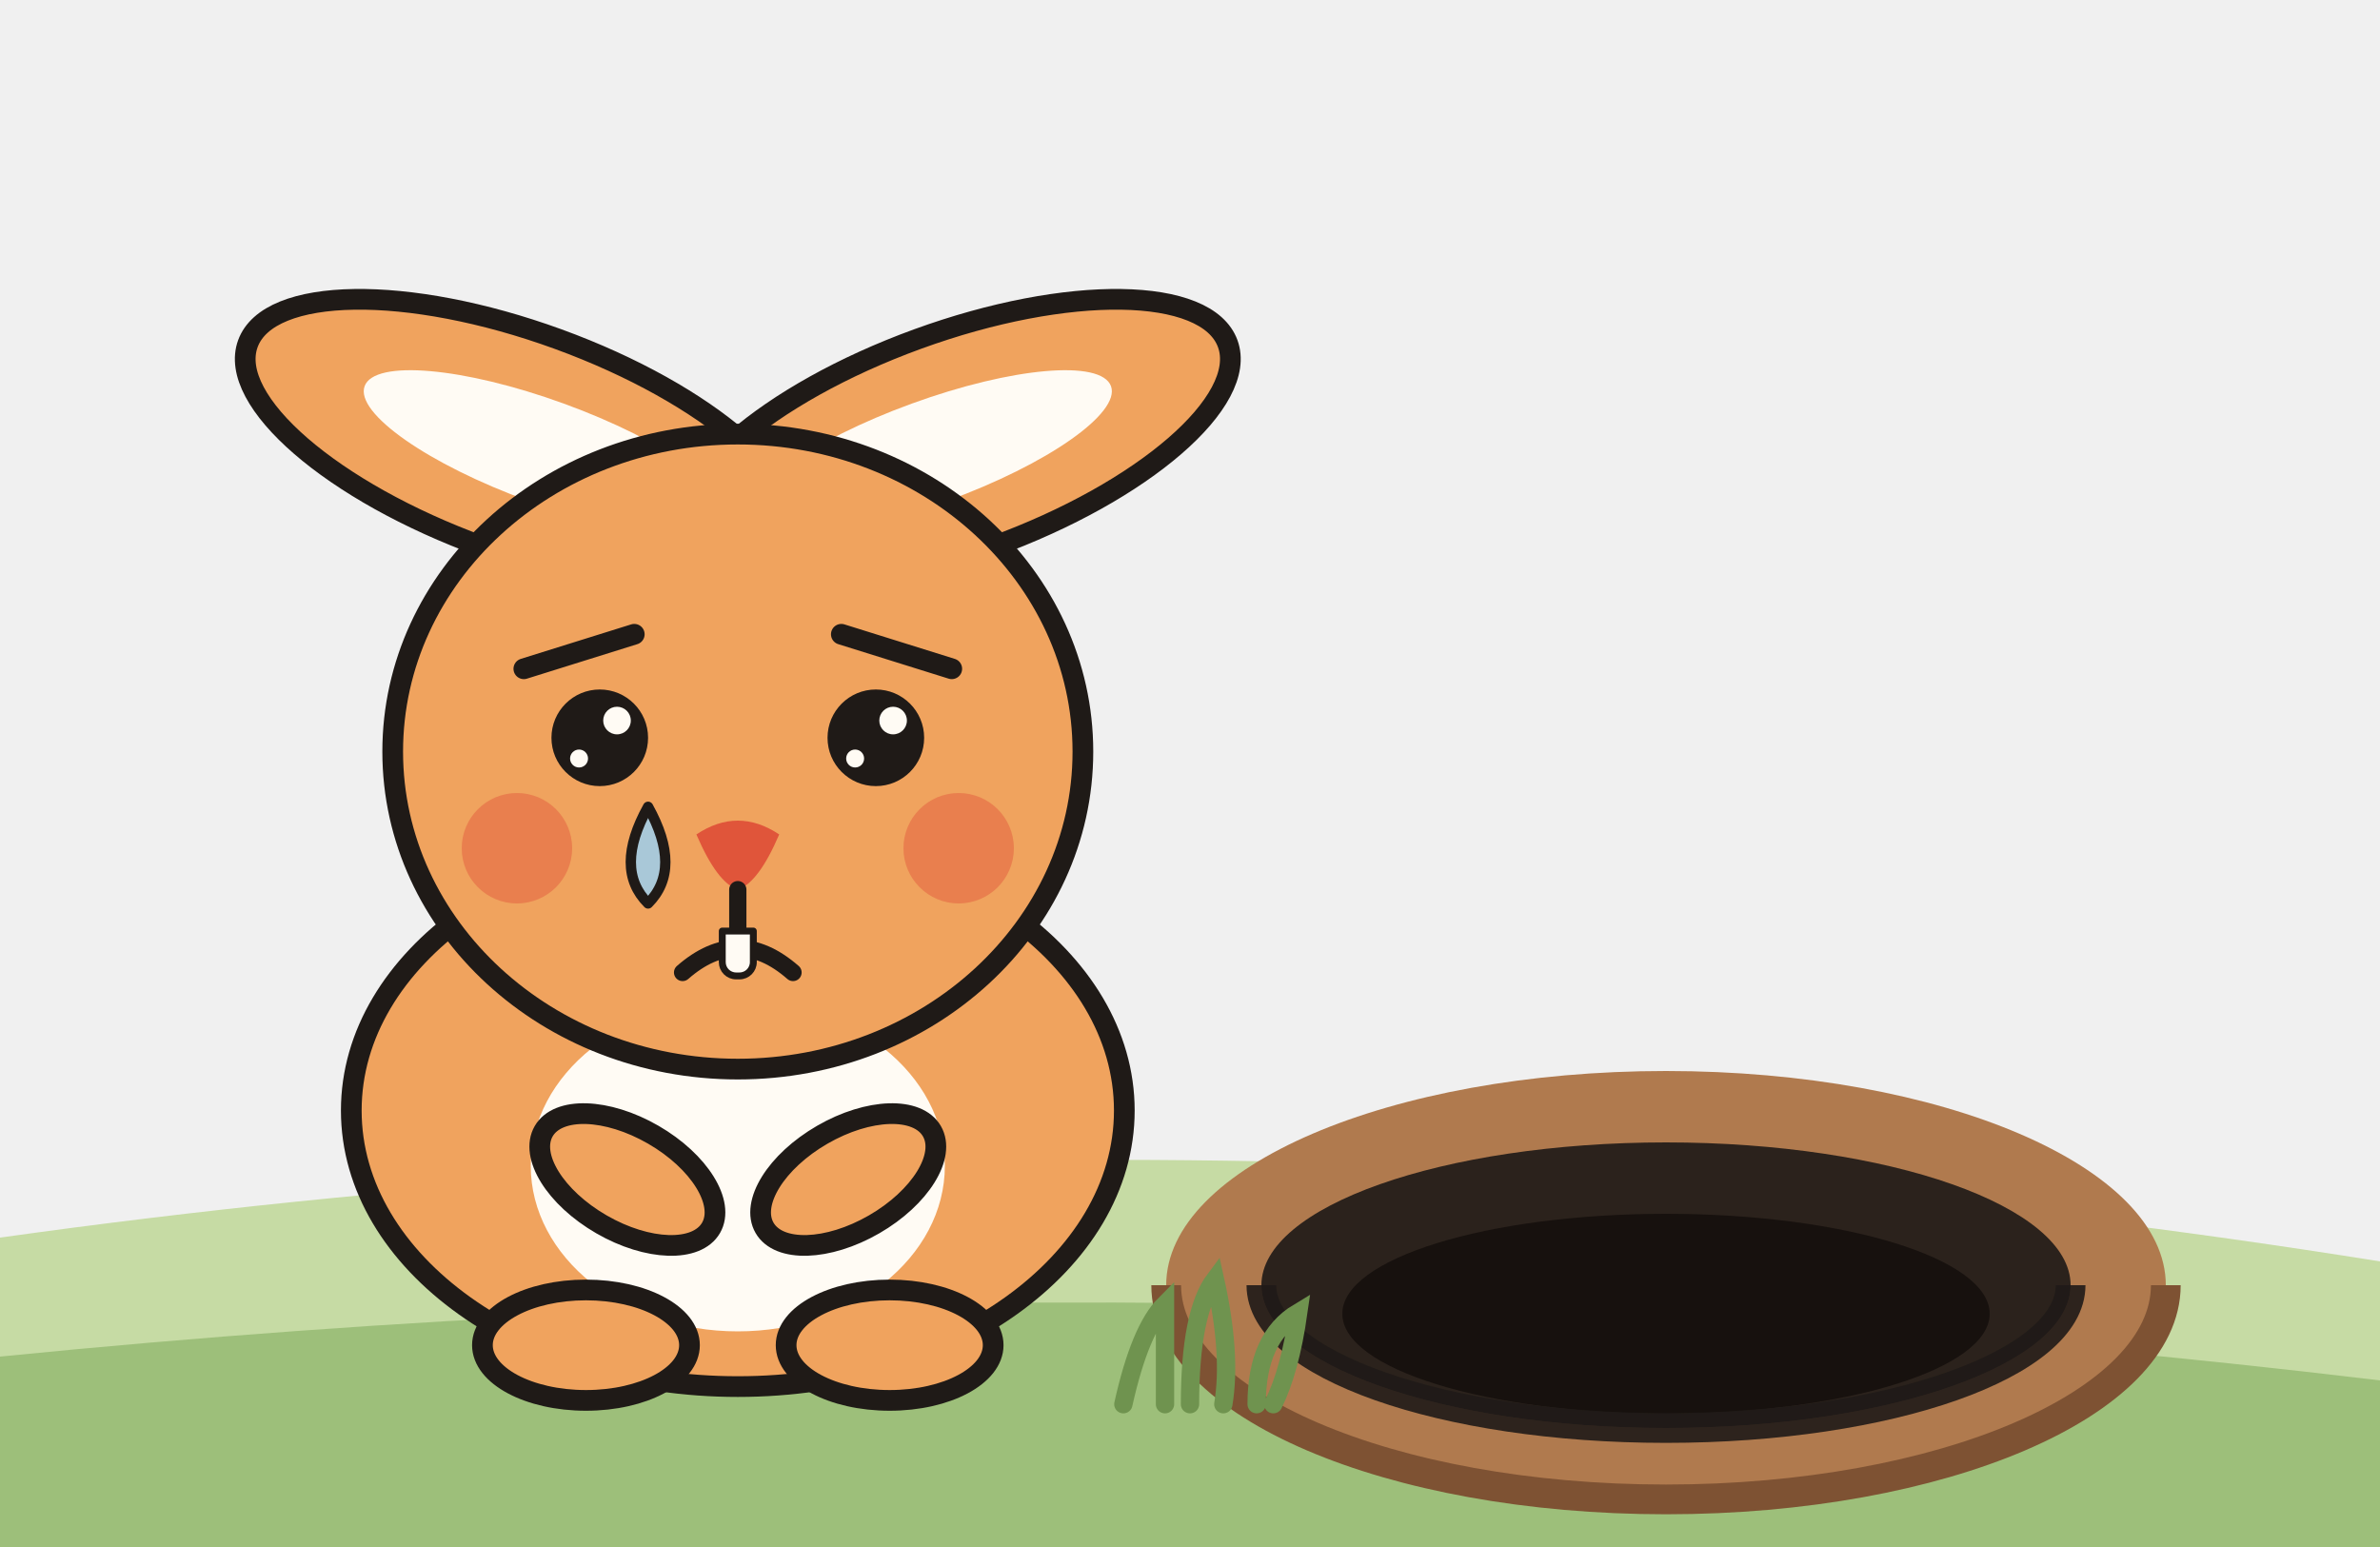
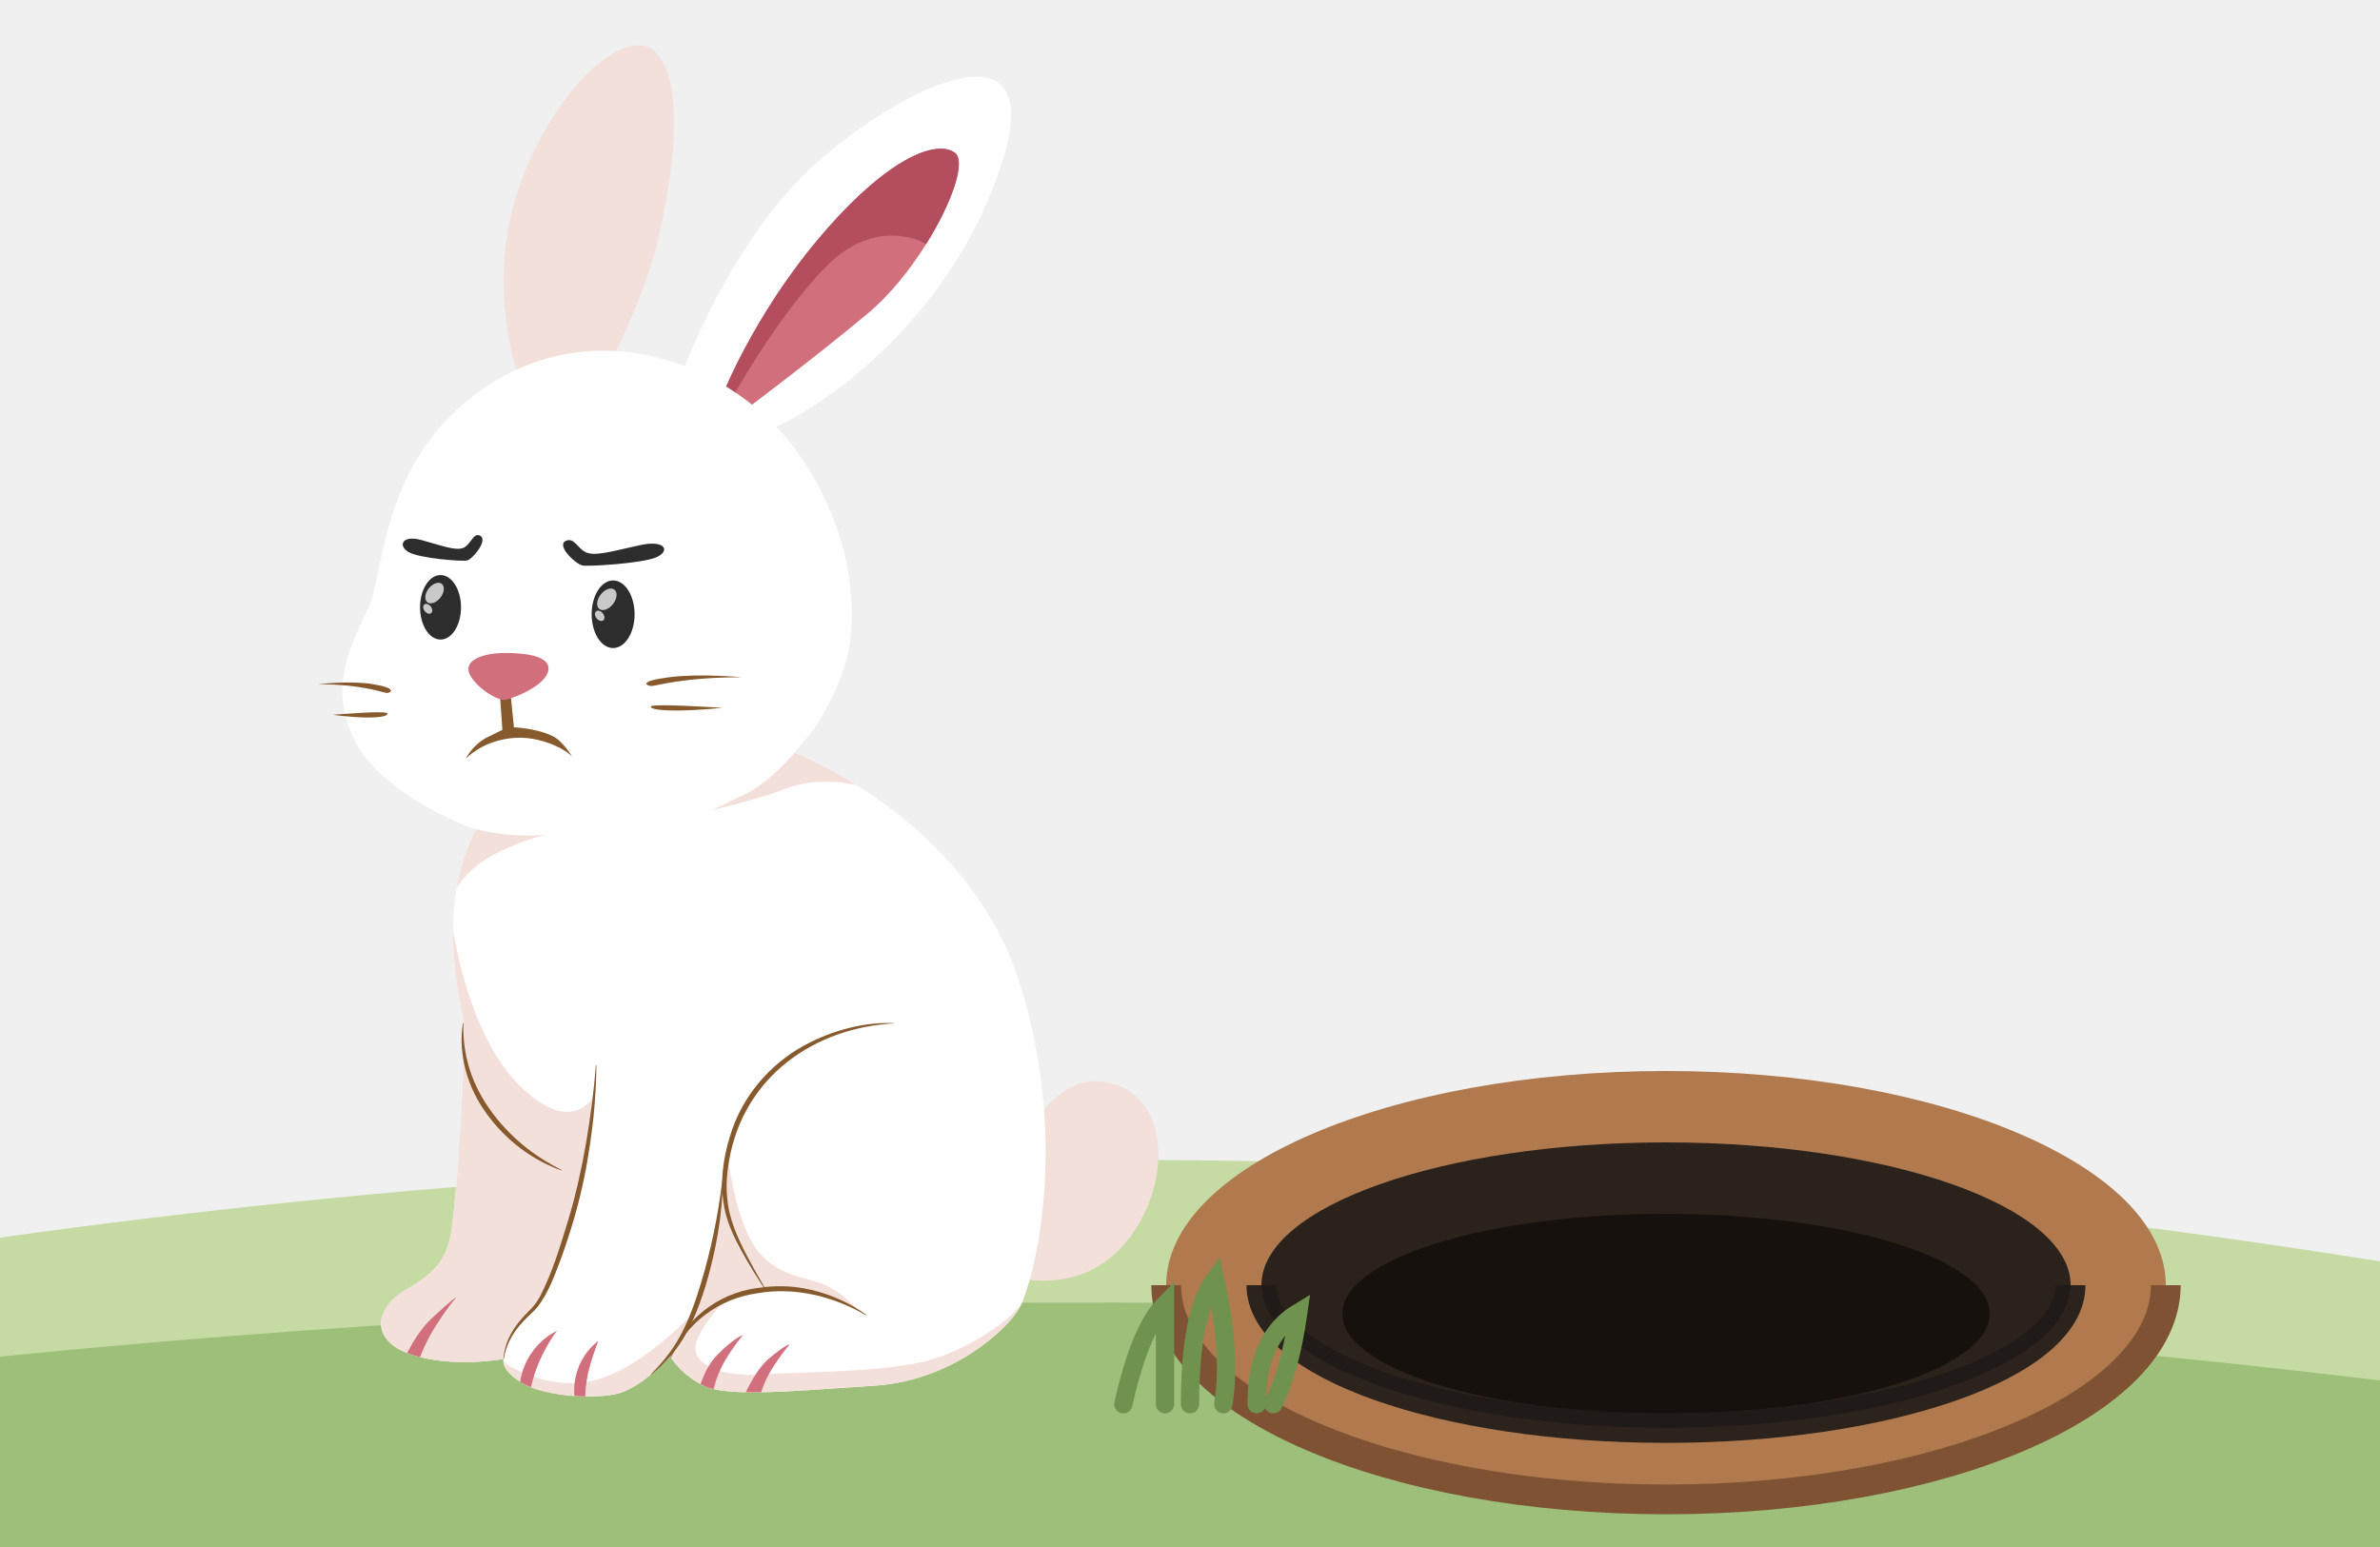
<svg xmlns="http://www.w3.org/2000/svg" viewBox="0 0 200 130" width="200" height="130">
  <path d="M0 104 Q100 90 200 106 V130 H0 Z" fill="#C6DBA4" />
  <path d="M0 114 Q100 104 200 116 V130 H0 Z" fill="#9DBF7A" />
  <ellipse cx="140" cy="108" rx="42" ry="18" fill="#B07A4E" />
  <ellipse cx="140" cy="108" rx="34" ry="12" fill="#2B221C" />
  <ellipse cx="140" cy="110.4" rx="27.2" ry="8.4" fill="#17110E" />
  <path d="M98 108 A42 18 0 0 0 182 108 L174 108 A34 12 0 0 1 106 108 Z" fill="#B07A4E" />
  <path d="M98 108 A42 18 0 0 0 182 108" fill="none" stroke="#7E5233" stroke-width="2.5" />
  <path d="M106 108 A34 12 0 0 0 174 108" fill="none" stroke="#1F1A17" stroke-width="2.5" opacity="0.9" />
  <path transform="translate(100 118) scale(0.7)" d="M-8 0 q2 -9 5 -12 q0 8 0 12 M0 0 q0 -11 3 -15 q2 9 1 15 M8 0 q0 -8 5 -11 q-1 7 -3 11" fill="none" stroke="#6F934F" stroke-width="2.2" stroke-linecap="round" />
-   <g transform="translate(4 4) scale(0.58)">
-     <g transform="rotate(-70 76 60)">
-       <ellipse cx="76" cy="52" rx="16" ry="42" fill="#F0A35E" stroke="#1F1A17" stroke-width="3" />
-       <ellipse cx="76" cy="56" rx="7.5" ry="28" fill="#FFFBF4" />
-     </g>
-     <g transform="rotate(70 124 60)">
-       <ellipse cx="124" cy="52" rx="16" ry="42" fill="#F0A35E" stroke="#1F1A17" stroke-width="3" />
-       <ellipse cx="124" cy="56" rx="7.5" ry="28" fill="#FFFBF4" />
-     </g>
-     <ellipse cx="100" cy="154" rx="56" ry="40" fill="#F0A35E" stroke="#1F1A17" stroke-width="3" />
-     <ellipse cx="100" cy="162" rx="30" ry="24" fill="#FFFBF4" />
-     <ellipse cx="78" cy="188" rx="15" ry="8" fill="#F0A35E" stroke="#1F1A17" stroke-width="3" />
-     <ellipse cx="122" cy="188" rx="15" ry="8" fill="#F0A35E" stroke="#1F1A17" stroke-width="3" />
-     <ellipse cx="100" cy="102" rx="50" ry="46" fill="#F0A35E" stroke="#1F1A17" stroke-width="3" />
-     <circle cx="68" cy="116" r="8" fill="#E0553A" opacity="0.45" />
-     <circle cx="132" cy="116" r="8" fill="#E0553A" opacity="0.45" />
-     <path d="M69 90 L85 85" stroke="#1F1A17" stroke-width="3" stroke-linecap="round" />
-     <path d="M131 90 L115 85" stroke="#1F1A17" stroke-width="3" stroke-linecap="round" />
-     <path d="M87 110 q-5 9 0 14 q5 -5 0 -14 Z" fill="#A9C8D8" stroke="#1F1A17" stroke-width="1.5" stroke-linejoin="round" />
-     <path d="M73 100 a7 7 0 1 0 14 0 a7 7 0 1 0 -14 0 Z" fill="#1F1A17" />
-     <path d="M113 100 a7 7 0 1 0 14 0 a7 7 0 1 0 -14 0 Z" fill="#1F1A17" />
-     <circle cx="82.5" cy="97.5" r="2" fill="#FFFBF4" />
-     <circle cx="122.5" cy="97.5" r="2" fill="#FFFBF4" />
-     <circle cx="77" cy="103" r="1.3" fill="#FFFBF4" />
-     <circle cx="117" cy="103" r="1.3" fill="#FFFBF4" />
-     <path d="M94 114 Q100 110 106 114 Q103 121 100 122 Q97 121 94 114 Z" fill="#E0553A" />
-     <path d="M100 122 v6 M92 134 Q100 127 108 134" fill="none" stroke="#1F1A17" stroke-width="2.5" stroke-linecap="round" stroke-linejoin="round" />
-     <path d="M97.75 128 h4.5 v4.5 a2 2 0 0 1 -2 2 h-0.5 a2 2 0 0 1 -2 -2 Z" fill="#FFFBF4" stroke="#1F1A17" stroke-width="1" stroke-linejoin="round" />
-     <g transform="translate(84 150) rotate(-60 0 14)">
-       <ellipse cx="0" cy="14" rx="7.5" ry="14" fill="#F0A35E" stroke="#1F1A17" stroke-width="3" />
-     </g>
-     <g transform="translate(116 150) rotate(60 0 14)">
-       <ellipse cx="0" cy="14" rx="7.5" ry="14" fill="#F0A35E" stroke="#1F1A17" stroke-width="3" />
+   <g transform="translate(4 4) scale(0.58)" class="bunny">
+     <g class="bunny" transform="translate(27.200 -2.990) scale(0.014667)">
+       <g>
+         <g fill-rule="nonzero" transform="matrix(8.58572 0 0 8.58572 -7941.28 -3857.44)">
+           <path d="m1802.11 1882.44s81.71 34.03 140.82-27.47 64.32-179.91-19.12-191.99c-83.45-12.07-133.87 146.75-121.7 219.46z" fill="#f4e0db" />
+           <path d="m1251.26 852.932s-39.74-104.293 0-219.032c39.74-114.74 126.66-192.971 159.69-152.986 33.04 39.985 15.65 147.389 0 214.511-15.64 67.122-58.56 148.333-58.56 148.333z" fill="#f4e0db" />
+           <path d="m1437.03 852.932s55.63-158.185 158.2-248.586 264.25-165.156 212.1 0c-52.16 165.155-186.02 272.941-269.47 309.449-83.44 36.508-100.83-60.863-100.83-60.863z" fill="#fff" />
+           <path d="m1719.75 699.072c-18.35 29.307-41.83 58.689-66.76 79.51-65.68 54.854-150.67 118.208-150.67 118.208l-10.68-13.003-7.09-8.618s35.54-92.721 112.8-183.902c77.28-91.166 133.67-112.802 155.31-97.356 13.43 9.596-2.9 57.253-32.91 105.161z" fill="#d1707c" />
+           <path d="m1719.75 699.072c-19.65-11.611-68.12-21.74-114.67 25.427-58.72 59.489-112.8 159.155-112.8 159.155l-.64.133-7.09-8.618s35.54-92.721 112.8-183.902c77.28-91.166 133.67-112.802 155.31-97.356 13.43 9.596-2.9 57.253-32.91 105.161z" fill="#b34e5f" />
+           <path d="m1831.75 1912.78c-.07.22-.16.43-.25.64-.04.14-.1.29-.16.46-.16.4-.33.79-.49 1.18-1.2 2.95-2.29 5.3-3.24 7.05-13.91 25.5-77.65 84.6-166.89 90.41-48.59 3.15-94.44 6.99-130.6 7.6-6.27.1-12.23.1-17.88-.02-14.79-.28-27.35-1.38-37.02-3.63-4.49-1.06-8.35-2.37-11.54-3.95-1.17-.58-2.29-1.17-3.4-1.79-25.27-13.75-34.83-31.83-34.83-31.83s-29.56 32.17-55.64 41.29c-10.07 3.53-25.58 5.08-42.33 4.75-4.1-.07-8.29-.26-12.48-.56-18.07-1.29-36.36-4.65-49.94-9.96-3.71-1.46-7.08-3.06-9.99-4.8-.85-.51-1.66-1.01-2.43-1.51-15.39-9.82-18.77-18.12-19.27-22.63-.25-2.34.25-3.67.25-3.67s-50.36 9.46-96.04-2.14c-3.56-.89-7.1-1.92-10.58-3.09-1.53-.52-3.01-1.05-4.43-1.62-43.23-16.98-36.14-52.94-.79-73.12 36.52-20.87 44.05-36.52 49.85-56.8 2.55-8.9 7.09-53.18 10.71-103.31 2.56-35.39 4.65-73.72 5.24-104.55.49-24.98-.01-45.04-2.04-54.65-4.21-19.81-10.58-54.84-10.12-94.63v-.01c.18-15.4 1.38-31.52 4.13-47.73 3.85-22.82 10.77-45.85 22.2-67.4 0 0-3.24-1.13-8.78-3.35-3.82-1.52-8.71-3.57-14.38-6.11l-.18-.09c-1.02-.46-2.07-.94-3.15-1.42-33-15.14-87.88-45.56-111.43-88.71-34.77-63.74-3.48-117.05 15.08-157.62 18.54-40.56 12.75-177.323 142.55-257.293 129.81-79.97 278.15-16.23 346.54 75.335 68.38 91.548 77.65 198.178 55.62 258.448-9.46 25.88-20.82 46.62-30.72 61.86 0 0-.09.14-.27.37-13.03 20.05-23.47 30.49-23.47 30.49s30.33 11.64 70.81 37.04l.02.02c63.34 39.72 151.57 113.12 187.62 228.34 54.07 172.82 20.85 319.45 4.14 362.71z" fill="#fff" />
+           <g fill="#f4e0db">
+             <path d="m1830.85 1915.06c-1.2 2.95-2.29 5.3-3.24 7.05-13.91 25.5-77.65 84.6-166.89 90.41-48.59 3.15-94.44 6.99-130.6 7.6-6.27.1-12.23.1-17.88-.02-14.79-.28-27.35-1.38-37.02-3.63-4.49-1.06-8.35-2.37-11.54-3.95-1.17-.58-2.29-1.17-3.4-1.79-25.27-13.75-34.83-31.83-34.83-31.83s-29.56 32.17-55.64 41.29c-10.07 3.53-25.58 5.08-42.33 4.75-4.1-.07-8.29-.26-12.48-.56-18.07-1.29-36.36-4.65-49.94-9.96-3.71-1.46-7.08-3.06-9.99-4.8-.85-.51-1.66-1.01-2.43-1.51-15.39-9.82-18.77-18.12-19.27-22.63l.02-.03s45.64 33.25 101.26 21.65c55.64-11.58 115.51-76.49 115.51-76.49l8.31 1.35 30.69-18.51c-1.1 1.14-37.59 39.37-34.75 58.21 2.91 19.12 32.5 31.25 78.83 27.93 46.34-3.3 144.87-1.98 194.7-17.71 48.28-15.24 94.82-49.32 102.91-66.82z" />
+             <path d="m1336.61 1680.01-7.96 84.74-17.94 19.83s-107.99-26.16-128.37-42.85c2.56-35.39 4.65-73.72 5.24-104.55.49-24.98-.01-45.04-2.04-54.65-4.21-19.81-10.58-54.84-10.12-94.63.24 1.63 17.26 121.69 77.22 180.01 60.38 58.72 83.97 12.1 83.97 12.1z" />
+             <path d="m1321.71 1772.61s-29.55 127.48-59.11 154.71c-29.55 27.25-28.98 54.49-28.98 54.49s-58.52 11-106.62-5.23c-48.09-16.22-41.72-53.89-5.22-74.74 36.52-20.87 44.05-36.52 49.85-56.8 4.34-15.19 14.51-133.39 15.95-207.86 40.59 112.86 134.13 135.43 134.13 135.43z" />
+             <path d="m1491.71 1750s9.07 77.85 35.34 108.75c26.27 30.91 57.9 28.16 79.19 39.31 21.3 11.16 32.89 25.5 32.89 25.5s-29.41-14.92-51-19.7c-21.58-4.78-54.88-4.22-54.88-4.22s-28.88-50.1-37.69-74.88c-8.8-24.79-3.85-74.76-3.85-74.76z" />
+             <path d="m1175.26 1361.79c.99.37 2.04.84 3.15 1.42-1.02-.46-2.07-.94-3.15-1.42z" />
+             <path d="m1283.46 1379.07c-5.26.58-22.37 3.66-56.21 19.95-27.84 13.41-41.62 30.95-47.7 41.14 3.85-22.82 10.77-45.85 22.2-67.4 0 0-3.24-1.13-8.78-3.35 35.97 12.52 80.99 10.3 90.49 9.66z" />
+             <path d="m1285.26 1378.94s-.5.04-1.43.1c.97-.1 1.43-.1 1.43-.1z" />
+           </g>
+           <path d="m1190.17 1291.04s7.82-16.22 24.92-24.62l17.09-8.41-2.9-41.43 12.46 1.45 3.77 37.09s25.78.81 44.62 10.14c11.9 5.89 22.22 23.46 22.22 23.46s-10.63-12.16-39.02-19.12c-28.4-6.95-61.43.58-83.16 21.44z" fill="#875a2e" />
+           <path d="m1384.3 1125c0 21.49-11.06 38.9-24.7 38.9s-24.7-17.41-24.7-38.9c0-21.48 11.06-38.9 24.7-38.9s24.7 17.42 24.7 38.9z" fill="#2c2d2c" />
+           <path d="m1359.45 1113.3c-4.79 6.14-11.84 8.65-15.73 5.61-3.9-3.04-3.18-10.49 1.61-16.63s11.84-8.65 15.74-5.61c3.89 3.04 3.17 10.49-1.62 16.63z" fill="#c9c9c9" />
+           <path d="m1347.77 1123.95c2.28 2.87 2.51 6.48.52 8.06-1.99 1.57-5.45.52-7.73-2.36s-2.51-6.49-.52-8.06c1.99-1.58 5.45-.52 7.73 2.36z" fill="#c9c9c9" />
+           <path d="m1184.59 1117.02c0 20.5-10.55 37.11-23.56 37.11s-23.56-16.61-23.56-37.11c0-20.49 10.55-37.1 23.56-37.1s23.56 16.61 23.56 37.1z" fill="#2c2d2c" />
+           <path d="m1160.88 1105.86c-4.57 5.86-11.29 8.25-15 5.35-3.72-2.9-3.03-10 1.54-15.86 4.57-5.85 11.29-8.25 15-5.35 3.72 2.9 3.03 10-1.54 15.86z" fill="#c9c9c9" />
+           <path d="m1149.74 1116.02c2.17 2.74 2.4 6.18.5 7.69-1.9 1.5-5.2.49-7.37-2.25-2.17-2.75-2.4-6.19-.5-7.69s5.2-.5 7.37 2.25z" fill="#c9c9c9" />
+           <path d="m1324.03 1068.81c5.55 1.61 70.12-2.32 85.77-9.56 15.64-7.25 9.85-19.99-18.55-13.91-28.39 6.08-48.97 12.46-60.55 9.27-11.59-3.19-15.36-19.12-25.79-13.91-10.43 5.22 10.14 25.5 19.12 28.11z" fill="#2c2d2c" />
+           <path d="m1191.93 1063.04c-4.37 1.61-55.31-2.32-67.65-9.56-12.34-7.25-7.77-19.99 14.63-13.91s38.62 12.46 47.77 9.27c9.14-3.19 12.11-19.12 20.34-13.91 8.23 5.22-8 25.5-15.09 28.11z" fill="#2c2d2c" />
+           <path d="m1234.21 1223.63c3.86.41 44.04-13.52 50.22-31.68s-23.18-22.41-48.68-22.41c-25.49 0-44.81 7.73-42.49 20.48s26.27 32.07 40.95 33.61z" fill="#d1707c" />
+           <path d="m1485.53 1793.08s-2.91 36.7-9.48 62.2-25.88 80.74-25.88 80.74 35.54-25.88 58.72-31.29 24.36-5.09 24.36-5.09-42.5-53.25-47.72-106.56z" fill="#f4e0db" />
+           <path d="m1300.41 1765.02c-34.46-12.12-65.06-35.75-86.37-65.46-21.79-29.46-33.08-67.97-27.27-104.29l.6.02c-.65 17.95 1.75 35.99 7.11 53.12 10.66 34.02 33.85 64.23 60.99 86.95 13.84 11.47 29.1 21.16 45.2 29.12z" fill="#875a2e" />
+           <path d="m1685.05 1595.58c-94.19 4.46-175.25 61.71-191.9 157.5-3.72 19.64-4.02 40.01.17 59.59 5.65 24.26 17.96 46.35 29.83 68.11 4.5 8.03 9.03 15.91 13.82 23.81l-.53.27c-10.36-15.05-20.12-30.71-28.93-46.76-8.72-16.1-16.81-32.93-20.06-51.1-5.12-27.21-1.6-55.43 6.69-81.66 13.1-44.34 44.72-81.98 85.13-104.11 31.67-17.32 70.71-27.97 105.78-25.65z" fill="#875a2e" />
+           <path d="m1425.56 1980.13c14.63-43.15 54.37-73.73 99.38-79.88 14.41-2.2 29.41-2.82 43.94-1.14 3.19.49 7.19.94 10.35 1.5 2.43.42 5.75 1.18 8.19 1.67 22.76 5.37 44.68 15.12 63.6 28.85l-.31.51c-37.31-21.8-81.81-32.9-124.79-25.48-44.28 6.09-81.2 33.57-99.82 74.22z" fill="#875a2e" />
+           <path d="m1485.92 1775.61c-.56 40.8-7.91 81.35-19.43 120.45-9.05 29.33-20.51 59.01-40.9 82.46-6.77 7.74-14.07 14.99-22.1 21.29l-.42-.43c7.2-7.1 13.9-14.72 20-22.78 18.52-24.21 28.94-53.36 37.68-82.27 11.73-38.75 19.83-78.59 24.58-118.79z" fill="#875a2e" />
+           <path d="m1340.36 1643.97c-.22 39.47-4.73 79.11-11.83 117.95-5.15 27.79-12.31 55.42-21.27 82.23-2.14 6.39-5 15.21-7.32 21.42-7.4 19.4-14.53 40.03-27.56 56.75l-1.99 2.25-2.09 2.13c-10.76 9.96-21.33 20.66-27.79 34.01-1.61 3.19-3.06 6.82-4.11 10.24l-.44 1.32-.34 1.35-.69 2.7c-.41 1.81-.67 3.66-1.01 5.5l-.6-.03c.56-8.47 2.85-16.8 6.47-24.46 2.78-5.97 6.41-11.57 10.42-16.76 4.62-5.96 9.93-11.33 15.17-16.66 3.92-4.02 7.04-8.71 9.8-13.57 14.85-28.19 23.71-59.16 33.13-89.49 8.57-28.7 15.07-58.14 20.18-87.64 5.07-29.57 8.99-59.36 11.27-89.27z" fill="#875a2e" />
+           <path d="m1179.33 1910.54c-.83 1-30.05 36-41.75 69.13-3.56-.89-7.1-1.92-10.58-3.09-1.53-.52-3.01-1.05-4.43-1.62 7.14-13.72 16.5-28.68 27.42-38.94 24.69-23.2 29.09-25.37 29.34-25.48z" fill="#d1707c" />
+           <path d="m1295.05 1949.34s-20.85 26.08-29.54 63.18c-.15.64-.3 1.27-.45 1.9-3.71-1.46-7.08-3.06-9.99-4.8-.85-.51-1.66-1.01-2.43-1.51 1.07-7.25 4.34-22.49 16.05-37.32 9.37-11.86 20.06-18.28 26.36-21.45z" fill="#d1707c" />
+           <path d="m1342.56 1960.95c-.04.11-.1.28-.18.48-3.37 9.1-8.4 22.66-11.4 36.02-1.48 6.62-3.07 15.92-3.5 27.49-4.1-.07-8.29-.26-12.48-.56-.57-7.09-.9-23.55 8.45-40.84 6.09-11.27 13.92-18.52 19.11-22.59z" fill="#d1707c" />
+           <path d="m1508.87 1954.59c-.73.83-23.86 27.63-31.28 53.58-.89 3.12-1.67 5.87-2.37 8.3-4.49-1.06-8.35-2.37-11.54-3.95-1.17-.58-2.29-1.17-3.4-1.79 3.73-11.12 9.86-24.38 19.64-34.15 19.75-19.76 28.5-21.91 28.95-21.99z" fill="#d1707c" />
+           <path d="m1562.79 1964.92s-26.08 30.49-32.46 54.4c-.08.26-.15.53-.21.8-6.27.1-12.23.1-17.88-.02 6.4-13.27 15.66-29.41 26.11-38.29 19.8-16.81 24.44-16.89 24.44-16.89z" fill="#d1707c" />
+           <path d="m1639.97 1321.71c-32.46-7.64-61.82-3.85-81.24 3.91-26.61 10.65-83.18 24.3-84.95 24.72.39-.19 4.06-2 39.35-19.31 37.56-18.41 75.99-71.87 79.5-76.85-13.03 20.05-23.47 30.49-23.47 30.49s30.33 11.64 70.81 37.04z" fill="#f4e0db" />
+           <path d="m1507.53 1197.49s-47.64-4.64-83.7 0-25.63 9.66-20.6 10.05c5.02.38 35.15-10.05 104.3-10.05z" fill="#875a2e" />
+           <path d="m1485.38 1232.65s-77.13-5.03-81.77-1.94c-4.63 3.1 14.42 8.5 81.77 1.94z" fill="#875a2e" />
+           <path d="m1020.23 1205.54s36.37-4.64 63.88 0c27.52 4.63 19.56 9.66 15.73 10.04-3.84.39-26.83-10.04-79.61-10.04z" fill="#875a2e" />
+           <path d="m1037.14 1240.69s58.86-5.02 62.4-1.93-11 8.5-62.4 1.93z" fill="#875a2e" />
+         </g>
+       </g>
    </g>
  </g>
</svg>
